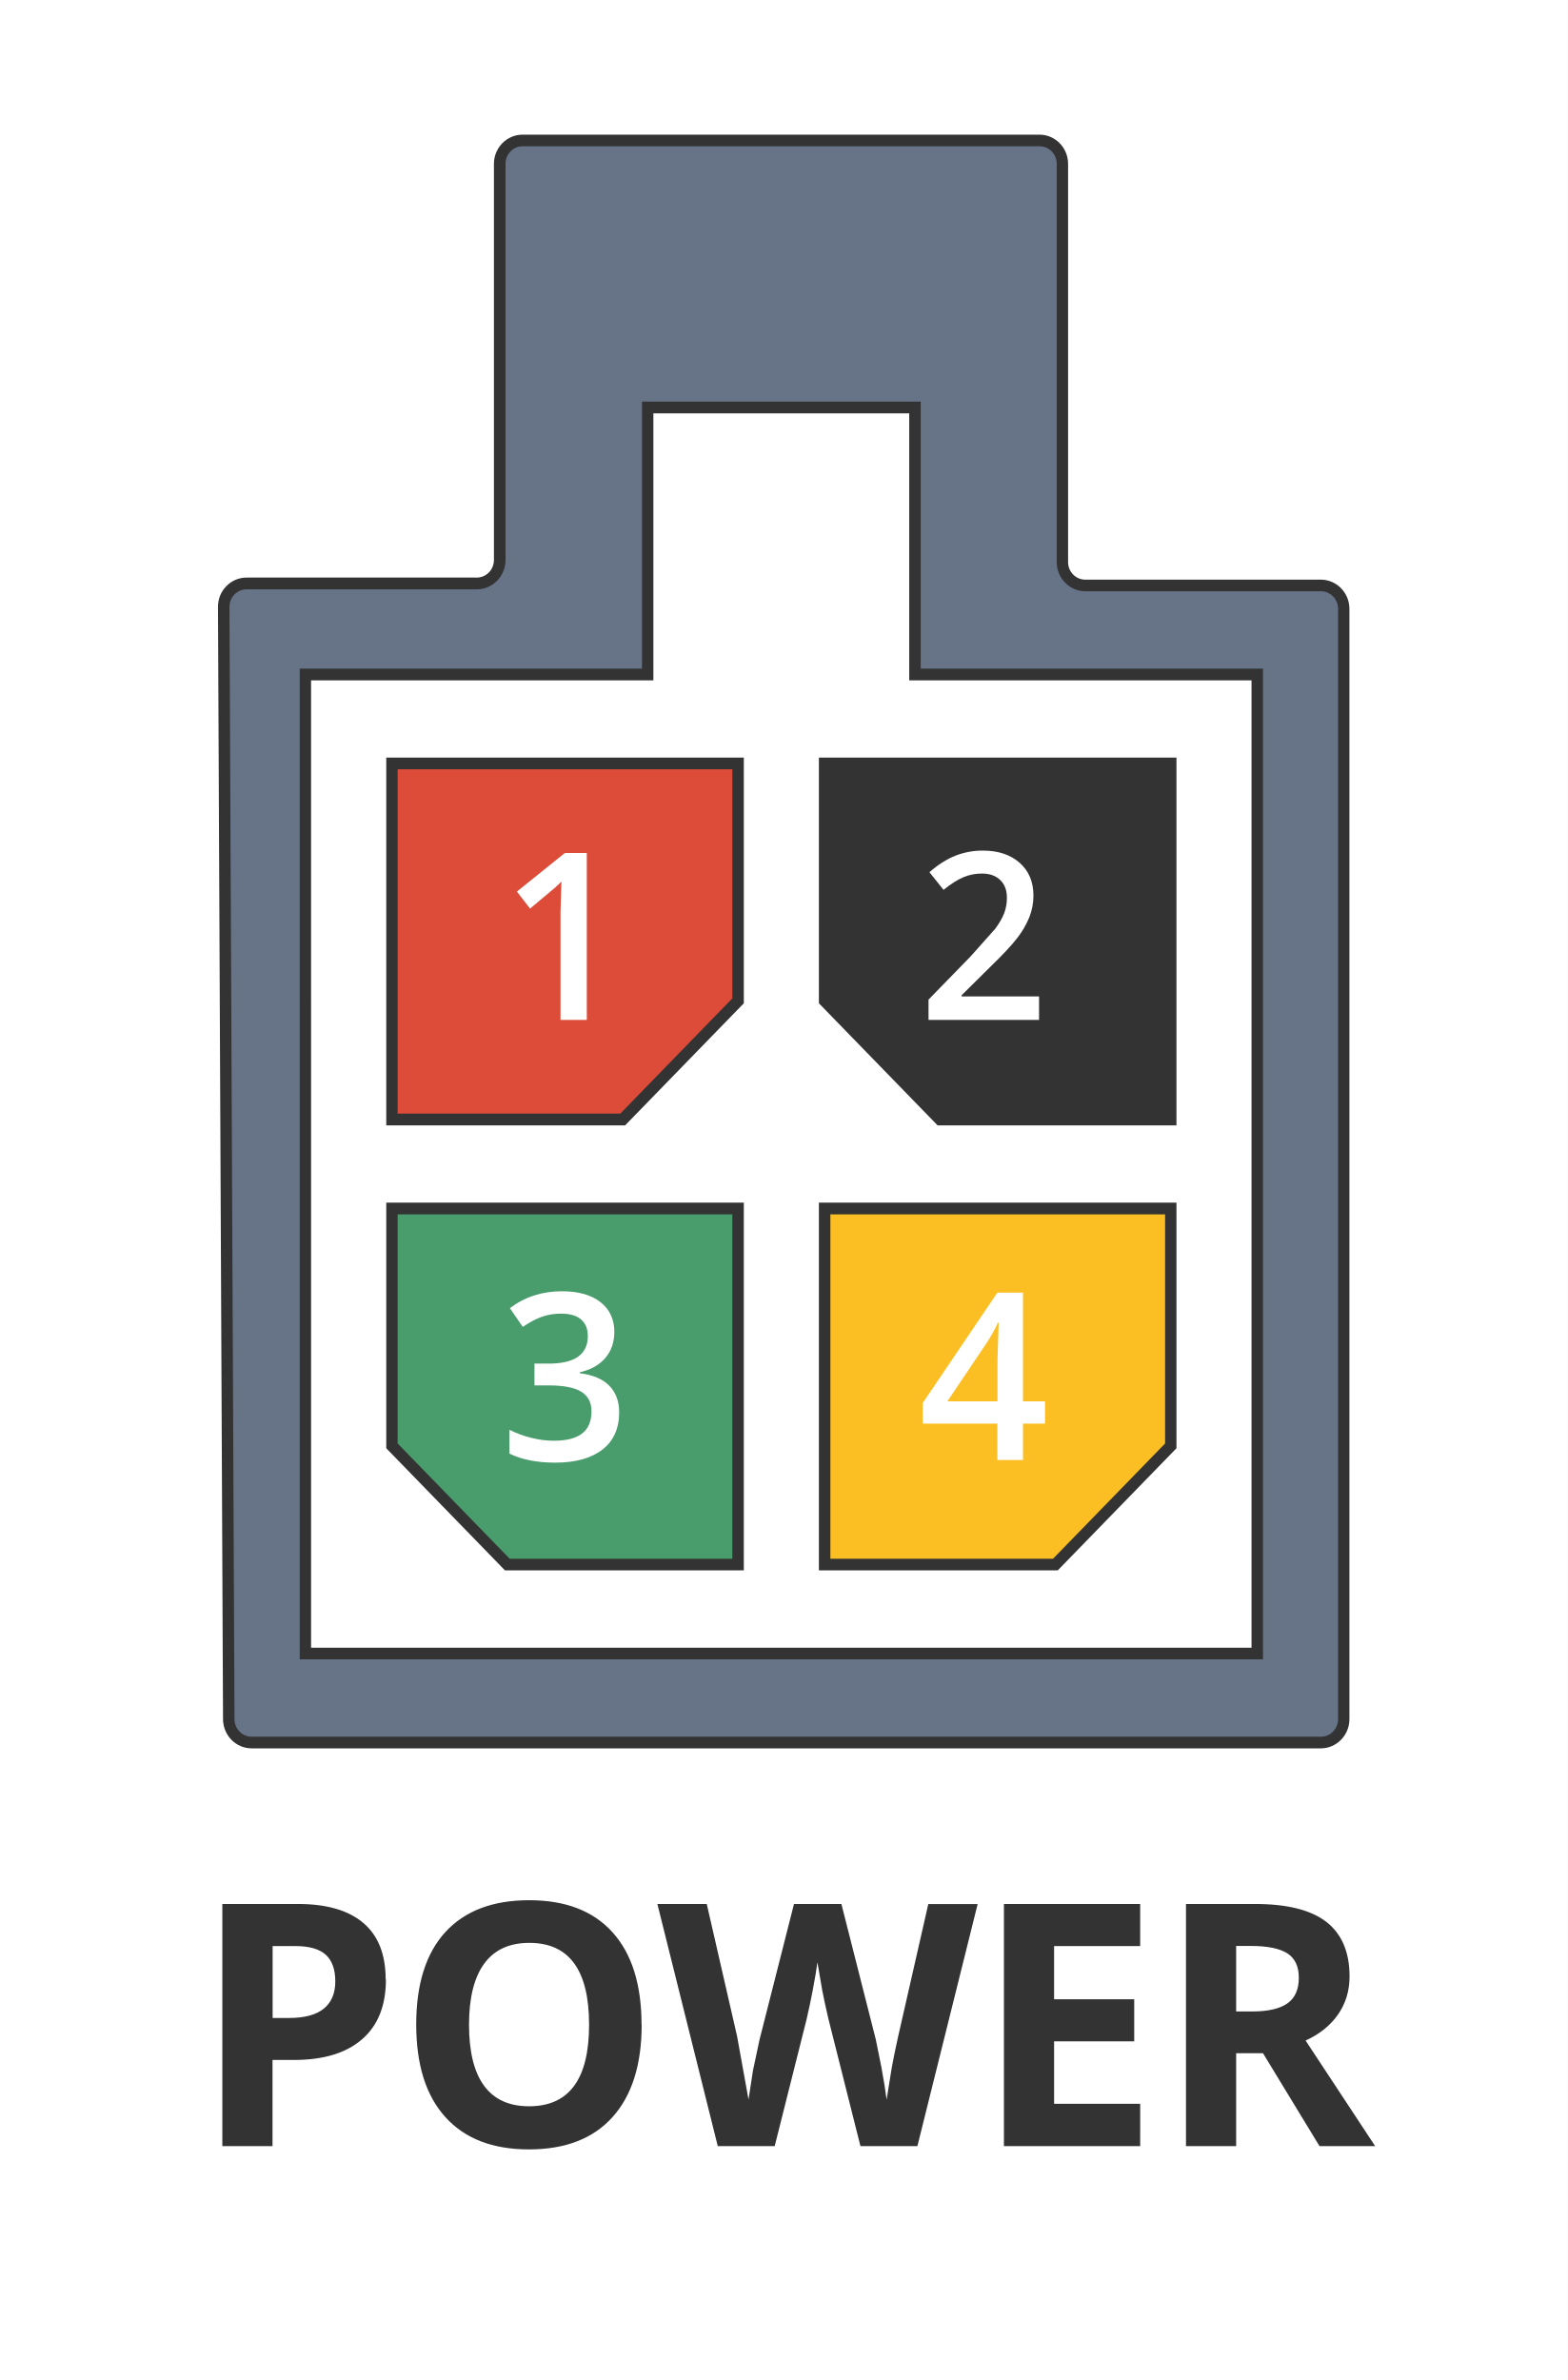
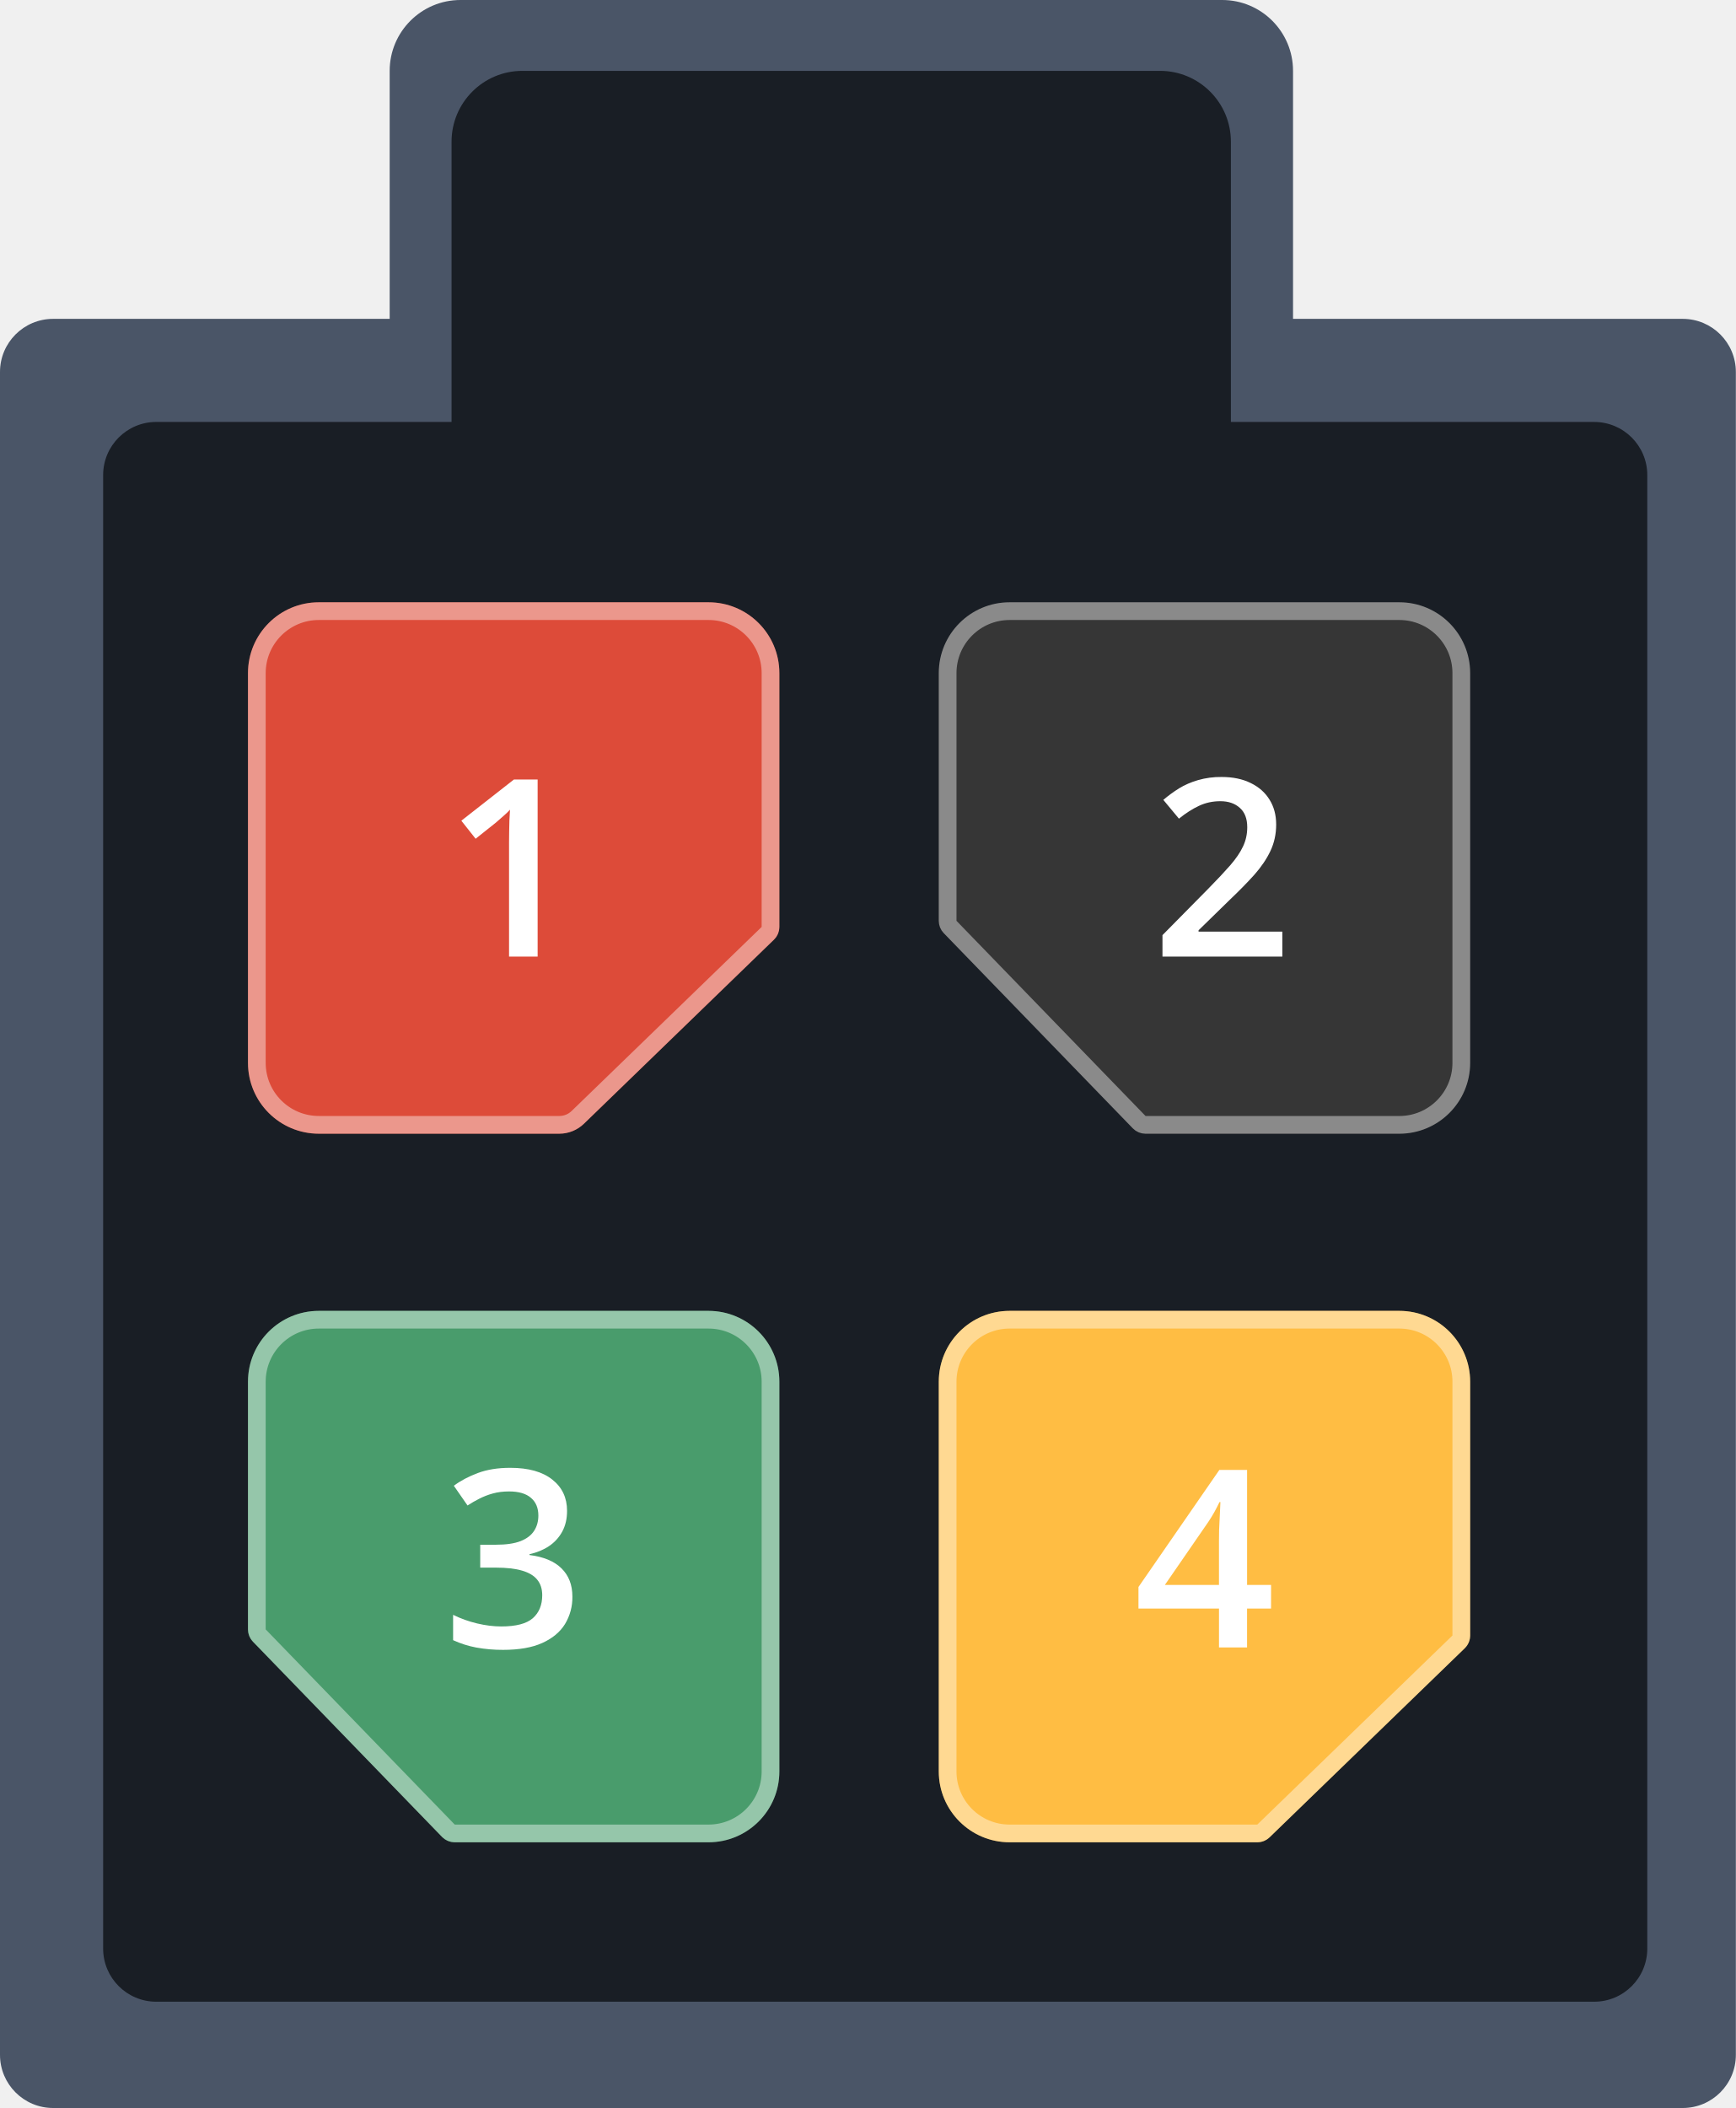
- <svg xmlns="http://www.w3.org/2000/svg" width="137" height="208" fill="none">
-   <path fill="#fff" d="M0 0h137v208H0z" />
-   <path fill="#333" d="M33.726 172.999c0 2.274-.692 4.019-2.087 5.226s-3.37 1.804-5.938 1.804h-1.886v7.529H19.43v-21.16h6.6q3.763-.002 5.719 1.655c1.304 1.107 1.956 2.753 1.956 4.946zm-9.901 3.361h1.444c1.345 0 2.358-.269 3.03-.818s1.003-1.336 1.003-2.383q0-1.57-.843-2.333c-.561-.499-1.444-.748-2.638-.748h-1.996zm32.251.588c0 3.5-.853 6.193-2.548 8.077s-4.133 2.822-7.303 2.822-5.598-.937-7.303-2.822-2.548-4.587-2.548-8.107.853-6.212 2.548-8.067c1.705-1.855 4.143-2.782 7.323-2.782s5.608.937 7.293 2.812q2.528 2.812 2.528 8.077zm-15.087 0c0 2.363.44 4.148 1.314 5.335.882 1.197 2.187 1.795 3.932 1.795 3.501 0 5.246-2.373 5.246-7.13s-1.735-7.15-5.216-7.15q-2.618-.002-3.942 1.805c-.883 1.207-1.334 2.982-1.334 5.345m39.203 10.61h-4.996l-2.799-11.118a65 65 0 0 1-.532-2.453l-.43-2.493q-.091.778-.422 2.512a67 67 0 0 1-.522 2.464l-2.789 11.088h-4.975l-5.277-21.16h4.314l2.648 11.547 1.003 5.545.391-2.553.572-2.683 3.01-11.856h4.143l3.01 11.856.49 2.434q.302 1.63.452 2.812l.451-2.812a70 70 0 0 1 .562-2.733l2.629-11.547h4.313l-5.267 21.16zm19.451 0H87.735v-21.16h11.908v3.68h-7.524v4.646h7.002v3.68H92.12v5.455h7.524zm8.386-8.117v8.117h-4.384v-21.16h6.029c2.809 0 4.886.519 6.24 1.566 1.344 1.047 2.026 2.632 2.026 4.766 0 1.247-.331 2.353-1.003 3.321s-1.615 1.725-2.839 2.283l6.079 9.224h-4.865l-4.936-8.117zm0-3.65h1.414c1.385 0 2.408-.239 3.07-.708s.993-1.216.993-2.233-.341-1.715-1.013-2.144c-.672-.419-1.715-.638-3.13-.638h-1.334z" />
-   <path fill="#677488" d="M21.989 152.288h93.453c1.104 0 1.997-.917 1.997-2.044V53.209c0-1.127-.893-2.044-1.997-2.044H94.848c-1.104 0-1.997-.918-1.997-2.044V14.319c0-1.126-.892-2.044-1.996-2.044H45.673c-1.103 0-1.996.918-1.996 2.044v34.632c0 1.127-.893 2.044-1.996 2.044H21.558c-1.104 0-2.007.918-1.997 2.055l.442 97.214c0 1.127.903 2.034 1.996 2.034z" />
-   <path fill="#333" d="M115.442 152.797H21.989c-1.374 0-2.488-1.137-2.498-2.543L19.05 53.04c0-.688.25-1.327.732-1.815a2.45 2.45 0 0 1 1.766-.748H41.67c.822 0 1.495-.688 1.495-1.536V14.32c0-1.406 1.123-2.552 2.497-2.552h45.182c1.374 0 2.498 1.146 2.498 2.552v34.802c0 .847.672 1.535 1.495 1.535h20.594c1.375 0 2.498 1.147 2.498 2.553v97.035c0 1.406-1.123 2.553-2.498 2.553zM21.558 51.504c-.402 0-.783.16-1.064.449a1.56 1.56 0 0 0-.441 1.086l.441 97.215c0 .837.672 1.525 1.495 1.525h93.453c.823 0 1.495-.688 1.495-1.535V53.209c0-.848-.672-1.536-1.495-1.536H94.848c-1.375 0-2.498-1.146-2.498-2.552V14.319c0-.847-.672-1.535-1.495-1.535H45.673c-.822 0-1.494.688-1.494 1.535v34.632c0 1.406-1.124 2.553-2.498 2.553z" />
-   <path fill="#fff" d="M79.96 58.943V35.609H56.609v23.334H26.694v85.567h83.181V58.943z" />
-   <path fill="#333" d="M110.376 145.019H26.192V58.434h29.914V35.101h24.357v23.333h29.913zm-83.19-1.017h82.187v-84.54H79.459V36.126H57.1V59.46H27.185z" />
-   <path fill="#dd4b39" d="M34.247 66.72v31.122h20.174l10.081-10.37V66.72z" />
-   <g fill="#333">
-     <path d="M54.631 98.351H33.756V66.212h31.248v21.47zM34.75 97.324h19.46L64 87.253V67.229H34.75zm67.561-30.604v31.122H82.148l-10.082-10.37V66.72z" />
-     <path d="M102.813 98.351H81.937l-10.372-10.67V66.212h31.248zm-20.454-1.027h19.461V67.229H72.568v20.024z" />
-   </g>
-   <path fill="#499c6c" d="M64.502 105.62v31.112H44.34l-10.092-10.37V105.62z" />
-   <path fill="#333" d="M65.004 137.241H44.128l-10.372-10.67v-21.469h31.248zm-20.464-1.017H64v-30.095H34.75v20.023z" />
-   <path fill="#fbbf24" d="M72.066 105.62v31.112H92.23l10.081-10.37V105.62z" />
-   <path fill="#333" d="M92.44 137.241H71.565v-32.139h31.248v21.469zm-19.872-1.017h19.46l9.792-10.072v-20.023H72.568z" />
-   <path fill="#fff" d="M90.815 89.137h-9.67v-1.775l3.681-3.78 2.157-2.422c.351-.478.612-.928.772-1.346q.241-.63.241-1.347c0-.658-.19-1.176-.581-1.555s-.923-.569-1.606-.569c-.541 0-1.073.1-1.585.31s-1.103.578-1.765 1.116l-1.234-1.545c.793-.688 1.565-1.167 2.307-1.456a6.5 6.5 0 0 1 2.388-.429c1.324 0 2.387.36 3.19 1.067s1.204 1.665 1.204 2.862c0 .658-.12 1.286-.351 1.875a7.6 7.6 0 0 1-1.064 1.834c-.481.629-1.274 1.476-2.387 2.553l-2.478 2.453v.1h6.771v2.064zm.512 35.28H89.4v3.181h-2.237v-3.181h-6.52v-1.805l6.52-9.643H89.4v9.504h1.926zm-4.153-1.944v-3.66l.1-3.201h-.08c-.18.439-.472.967-.863 1.595l-3.541 5.266zM51.281 89.137h-2.297v-9.423l.08-2.672c-.15.16-.33.338-.552.528l-2.187 1.835-1.153-1.486 4.193-3.37h1.916zm2.408 27.233c0 .927-.261 1.695-.793 2.313s-1.264 1.027-2.227 1.247v.08c1.144.149 2.006.508 2.578 1.096.572.579.863 1.357.863 2.324 0 1.406-.482 2.483-1.455 3.251-.973.757-2.347 1.146-4.133 1.146-1.585 0-2.909-.259-4.002-.787v-2.084a9 9 0 0 0 1.926.708 8 8 0 0 0 1.946.249c1.103 0 1.936-.21 2.478-.628s.822-1.067.822-1.945c0-.778-.3-1.346-.903-1.715s-1.554-.548-2.849-.548h-1.233v-1.905h1.254c2.277 0 3.41-.808 3.41-2.413 0-.628-.2-1.107-.592-1.446s-.983-.509-1.755-.509q-.812 0-1.565.24c-.502.159-1.093.458-1.776.917l-1.123-1.635c1.304-.988 2.829-1.476 4.554-1.476 1.435 0 2.558.319 3.36.947s1.215 1.506 1.215 2.613z" />
+ <svg xmlns="http://www.w3.org/2000/svg" width="98" height="119" viewBox="0 0 98 119" fill="none">
+   <path d="M69 0a4 4 0 0 1 4 4v14h22a3 3 0 0 1 3 3v95a3 3 0 0 1-3 3H3a3 3 0 0 1-3-3V21a3 3 0 0 1 3-3h19V4a4 4 0 0 1 4-4z" fill="#4a5567" />
+   <path d="M65.492 4a4 4 0 0 1 4 4v15.82H90a3 3 0 0 1 3 3V110a3 3 0 0 1-3 3H8.823a3 3 0 0 1-3-3V26.819a3 3 0 0 1 3-3h16.67V8a4 4 0 0 1 4-4z" fill="#191e25" />
+   <path d="M14 38a4 4 0 0 1 4-4h22a4 4 0 0 1 4 4v14.327a1 1 0 0 1-.304.718L32.969 63.437a2 2 0 0 1-1.392.563H18a4 4 0 0 1-4-4z" fill="#dd4b39" />
+   <path d="M18 34.5h22a3.5 3.5 0 0 1 3.5 3.5v14.326a.5.5 0 0 1-.152.36L32.62 63.076a1.5 1.5 0 0 1-1.044.423H18a3.5 3.5 0 0 1-3.5-3.5V38a3.5 3.5 0 0 1 3.5-3.5Z" stroke="#fff" stroke-opacity=".42" />
+   <path d="M53 78a4 4 0 0 1 4-4h22a4 4 0 0 1 4 4v14.326a1 1 0 0 1-.304.719l-11.018 10.673a1 1 0 0 1-.696.282H57a4 4 0 0 1-4-4z" fill="#ffbd43" />
+   <path d="M57 74.5h22a3.5 3.5 0 0 1 3.5 3.5v14.326a.5.5 0 0 1-.152.36L71.33 103.359a.5.5 0 0 1-.348.141H57a3.5 3.5 0 0 1-3.5-3.5V78a3.5 3.5 0 0 1 3.5-3.5Z" stroke="#fff" stroke-opacity=".42" />
+   <path d="M79 34a4 4 0 0 1 4 4v22a4 4 0 0 1-4 4H64.674a1 1 0 0 1-.719-.304L53.282 52.678a1 1 0 0 1-.282-.696V38a4 4 0 0 1 4-4z" fill="#363636" />
+   <path d="M82.5 38v22a3.5 3.5 0 0 1-3.5 3.5H64.674a.5.5 0 0 1-.36-.152L53.641 52.33a.5.5 0 0 1-.141-.348V38a3.5 3.5 0 0 1 3.5-3.5h22a3.5 3.5 0 0 1 3.5 3.5Z" stroke="#fff" stroke-opacity=".42" />
+   <path d="M40 74a4 4 0 0 1 4 4v22a4 4 0 0 1-4 4H25.674c-.271 0-.53-.11-.719-.304L14.282 92.678a1 1 0 0 1-.282-.696V78a4 4 0 0 1 4-4z" fill="#499c6c" />
+   <path d="M43.5 78v22a3.5 3.5 0 0 1-3.5 3.5H25.674a.5.5 0 0 1-.36-.152L14.641 92.33a.5.5 0 0 1-.141-.348V78a3.5 3.5 0 0 1 3.5-3.5h22a3.5 3.5 0 0 1 3.5 3.5Z" stroke="#fff" stroke-opacity=".42" />
+   <path d="M30.353 54h-1.614v-6.433q0-.321.007-.642l.014-.63q.013-.306.034-.587a4 4 0 0 1-.355.342q-.206.184-.438.383l-1.149.916-.806-1.019 2.967-2.324h1.34zm1.661 31.29q0 .675-.274 1.175a2.3 2.3 0 0 1-.752.82q-.472.315-1.093.451v.048q1.196.15 1.804.752.616.602.616 1.593a2.9 2.9 0 0 1-.417 1.552q-.418.675-1.279 1.066-.86.39-2.215.39a8.3 8.3 0 0 1-1.51-.13 5.6 5.6 0 0 1-1.313-.417v-1.43q.636.315 1.354.486.717.17 1.36.17 1.251 0 1.784-.464.534-.472.533-1.3 0-.532-.28-.874-.273-.343-.855-.513-.574-.17-1.483-.17h-.882v-1.293h.889q.869 0 1.394-.205.526-.212.76-.581.239-.369.239-.861 0-.643-.417-.998-.416-.363-1.238-.363-.506 0-.923.117a4 4 0 0 0-.758.294 7 7 0 0 0-.663.382l-.773-1.114q.567-.423 1.354-.718.785-.294 1.832-.294 1.538 0 2.372.663.834.657.834 1.764m39.745 5.518h-1.354V93H68.82v-2.194h-4.546v-1.217l4.567-6.61h1.565v6.494h1.354zm-2.94-1.333V86.99q0-.307.007-.622a157 157 0 0 1 .075-1.572h-.054q-.13.273-.287.56-.158.281-.335.547l-2.461 3.569zM72.397 54h-6.768v-1.21l2.59-2.625q.753-.765 1.238-1.32.486-.56.718-1.059.24-.5.24-1.087 0-.724-.418-1.093-.417-.377-1.1-.377-.65 0-1.204.26-.546.253-1.134.725l-.882-1.06q.417-.355.888-.65.48-.293 1.067-.464a4.6 4.6 0 0 1 1.34-.178q.95 0 1.64.342.69.335 1.06.937.376.6.376 1.401 0 .807-.321 1.49-.322.684-.916 1.354-.596.663-1.416 1.442l-1.729 1.689v.075h4.73z" fill="#fff" />
</svg>
